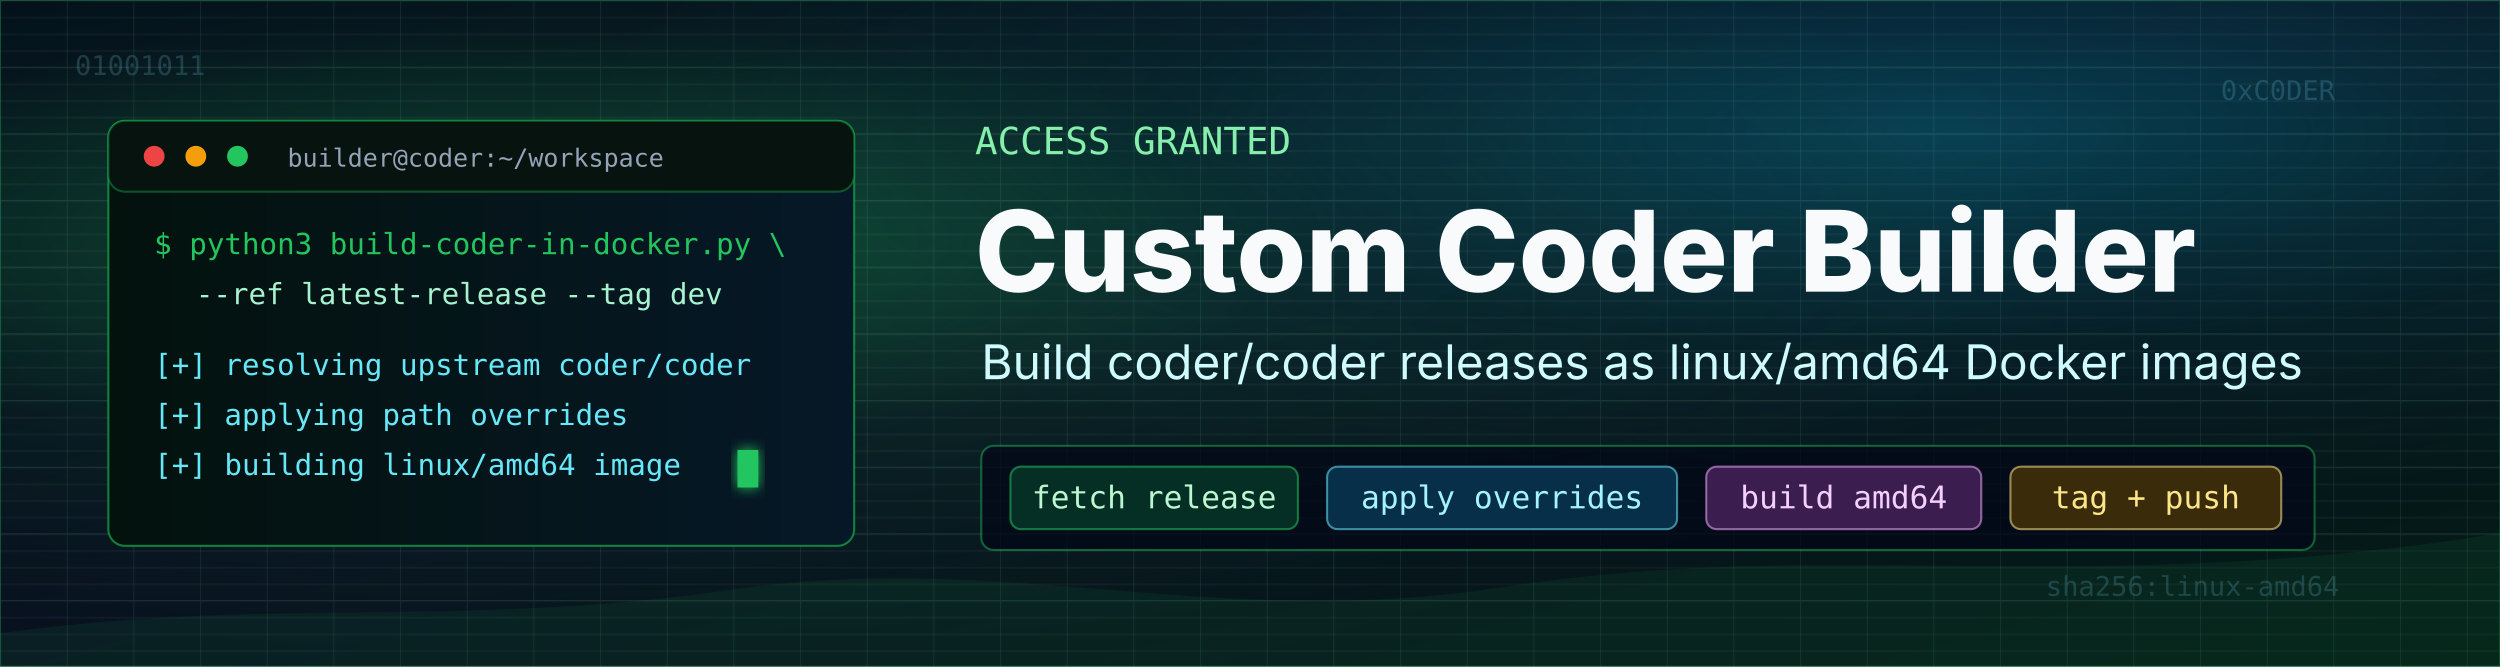
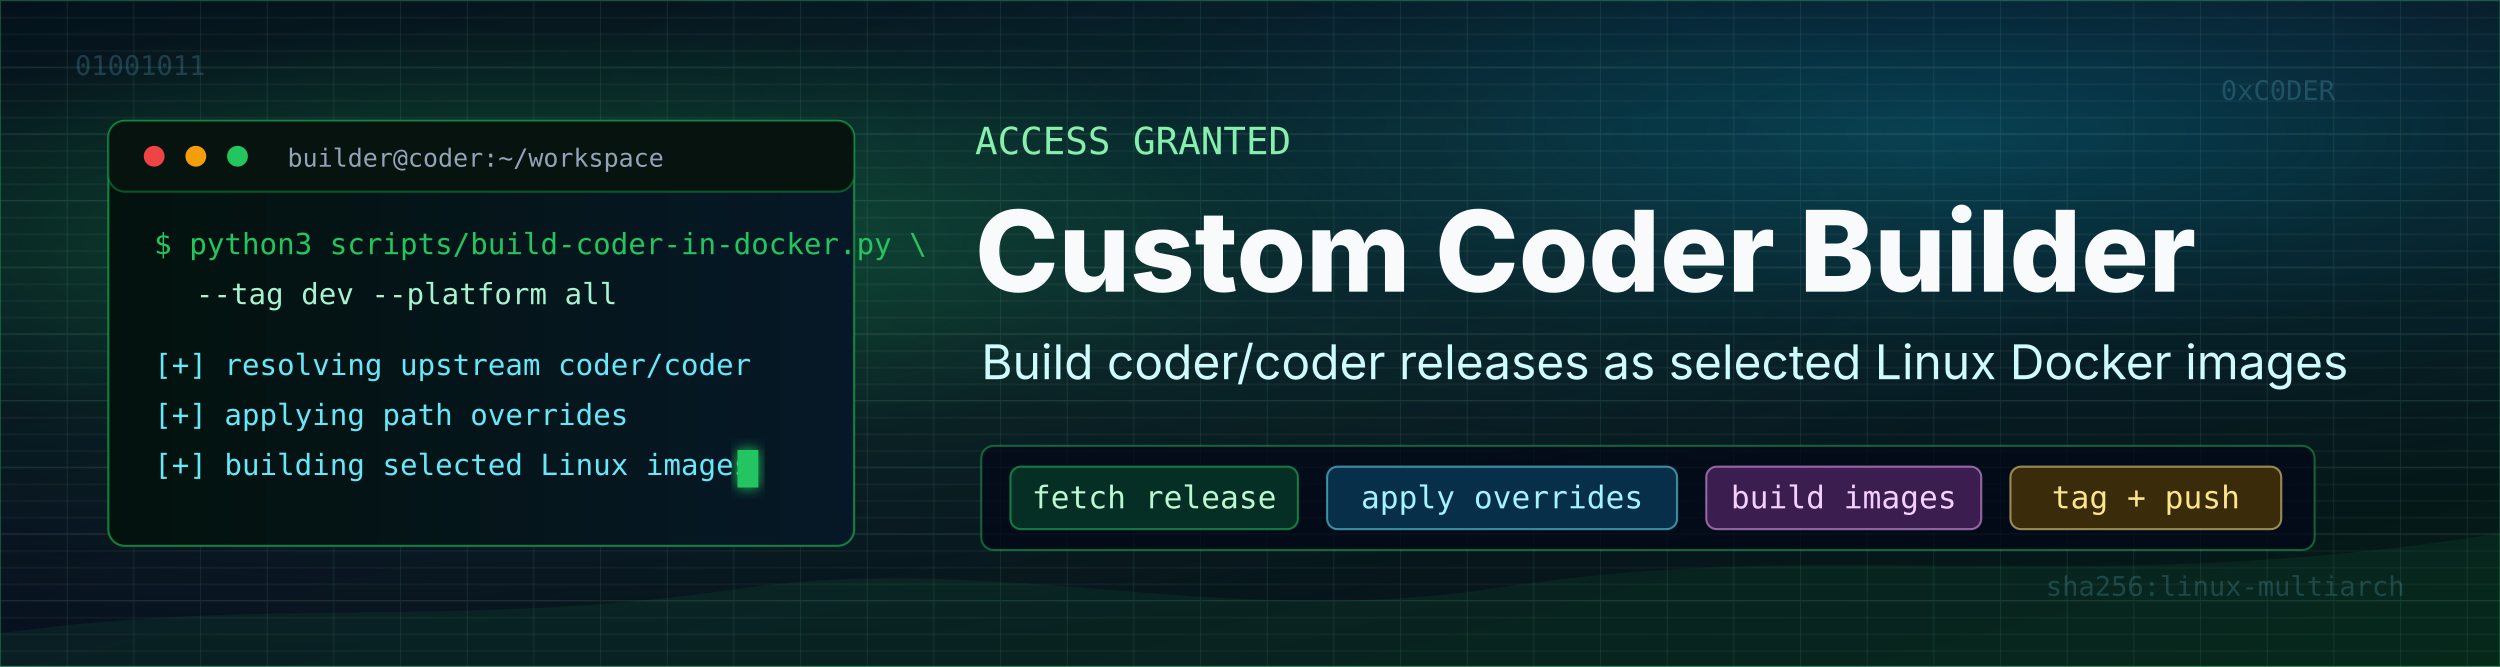
<svg xmlns="http://www.w3.org/2000/svg" width="1200" height="320" viewBox="0 0 1200 320" role="img" aria-labelledby="title desc">
  <defs>
    <linearGradient id="background" x1="0" x2="1" y1="0" y2="1">
      <stop offset="0" stop-color="#020617" />
      <stop offset="0.48" stop-color="#08111f" />
      <stop offset="1" stop-color="#041b16" />
    </linearGradient>
    <radialGradient id="glow-green" cx="0.22" cy="0.36" r="0.62">
      <stop offset="0" stop-color="#22c55e" stop-opacity="0.36" />
      <stop offset="0.52" stop-color="#22c55e" stop-opacity="0.08" />
      <stop offset="1" stop-color="#22c55e" stop-opacity="0" />
    </radialGradient>
    <radialGradient id="glow-cyan" cx="0.78" cy="0.2" r="0.55">
      <stop offset="0" stop-color="#06b6d4" stop-opacity="0.28" />
      <stop offset="0.58" stop-color="#06b6d4" stop-opacity="0.06" />
      <stop offset="1" stop-color="#06b6d4" stop-opacity="0" />
    </radialGradient>
    <pattern id="grid" width="32" height="32" patternUnits="userSpaceOnUse">
      <path d="M32 0H0V32" fill="none" stroke="#8fffd3" stroke-opacity="0.08" stroke-width="1" />
    </pattern>
    <pattern id="scanlines" width="1200" height="8" patternUnits="userSpaceOnUse">
      <path d="M0 0H1200V1H0z" fill="#ffffff" fill-opacity="0.035" />
    </pattern>
    <filter id="soft-glow" x="-30%" y="-30%" width="160%" height="160%">
      <feGaussianBlur in="SourceGraphic" stdDeviation="3" result="blur" />
      <feMerge>
        <feMergeNode in="blur" />
        <feMergeNode in="SourceGraphic" />
      </feMerge>
    </filter>
    <linearGradient id="terminal" x1="0" x2="1">
      <stop offset="0" stop-color="#03120d" />
      <stop offset="1" stop-color="#061827" />
    </linearGradient>
  </defs>
  <rect width="1200" height="320" fill="url(#background)" />
  <rect width="1200" height="320" fill="url(#glow-green)" />
  <rect width="1200" height="320" fill="url(#glow-cyan)" />
  <rect width="1200" height="320" fill="url(#grid)" />
  <rect width="1200" height="320" fill="url(#scanlines)" />
  <g opacity="0.2" font-family="Menlo, Consolas, monospace" font-size="13" fill="#7dd3fc">
    <text x="36" y="36">01001011</text>
    <text x="1066" y="48">0xC0DER</text>
-     <text x="982" y="286">sha256:linux-amd64</text>
+     <text x="982" y="286">sha256:linux-multiarch</text>
  </g>
  <g transform="translate(52 58)">
    <rect x="0" y="0" width="358" height="204" rx="8" fill="url(#terminal)" stroke="#16a34a" stroke-opacity="0.75" />
    <rect x="0" y="0" width="358" height="34" rx="8" fill="#07130f" stroke="#16a34a" stroke-opacity="0.45" />
    <circle cx="22" cy="17" r="5" fill="#ef4444" />
    <circle cx="42" cy="17" r="5" fill="#f59e0b" />
    <circle cx="62" cy="17" r="5" fill="#22c55e" />
    <text x="86" y="22" fill="#94a3b8" font-family="Menlo, Consolas, monospace" font-size="12">builder@coder:~/workspace</text>
    <g font-family="Menlo, Consolas, monospace" font-size="14">
-       <text x="22" y="64" fill="#22c55e">$ python3 build-coder-in-docker.py \</text>
-       <text x="42" y="88" fill="#a7f3d0">--ref latest-release --tag dev</text>
+       <text x="22" y="64" fill="#22c55e">$ python3 scripts/build-coder-in-docker.py \</text>
+       <text x="42" y="88" fill="#a7f3d0">--tag dev --platform all</text>
      <text x="22" y="122" fill="#67e8f9">[+] resolving upstream coder/coder</text>
      <text x="22" y="146" fill="#67e8f9">[+] applying path overrides</text>
-       <text x="22" y="170" fill="#67e8f9">[+] building linux/amd64 image</text>
+       <text x="22" y="170" fill="#67e8f9">[+] building selected Linux images</text>
    </g>
    <rect x="302" y="158" width="10" height="18" fill="#22c55e" filter="url(#soft-glow)">
      <animate attributeName="opacity" values="1;0.25;1" dur="1.1s" repeatCount="indefinite" />
    </rect>
  </g>
  <g transform="translate(468 74)">
    <text x="0" y="0" fill="#86efac" font-family="Menlo, Consolas, monospace" font-size="18">ACCESS GRANTED</text>
    <text x="0" y="66" fill="#f8fafc" font-family="Inter, Arial, sans-serif" font-size="54" font-weight="800">Custom Coder Builder</text>
-     <text x="3" y="108" fill="#cffafe" font-family="Inter, Arial, sans-serif" font-size="23">Build coder/coder releases as linux/amd64 Docker images</text>
+     <text x="3" y="108" fill="#cffafe" font-family="Inter, Arial, sans-serif" font-size="23">Build coder/coder releases as selected Linux Docker images</text>
    <g transform="translate(3 164)" font-family="Menlo, Consolas, monospace" font-size="15" text-anchor="middle">
      <rect x="0" y="-24" width="640" height="50" rx="6" fill="#020617" fill-opacity="0.72" stroke="#22c55e" stroke-opacity="0.45" />
      <rect x="14" y="-14" width="138" height="30" rx="5" fill="#052e24" stroke="#22c55e" stroke-opacity="0.55" />
      <rect x="166" y="-14" width="168" height="30" rx="5" fill="#082f49" stroke="#67e8f9" stroke-opacity="0.55" />
      <rect x="348" y="-14" width="132" height="30" rx="5" fill="#3b1d4f" stroke="#f0abfc" stroke-opacity="0.55" />
      <rect x="494" y="-14" width="130" height="30" rx="5" fill="#3a2b0a" stroke="#fde68a" stroke-opacity="0.55" />
      <text x="83" y="6" fill="#bbf7d0">fetch release</text>
      <text x="250" y="6" fill="#a5f3fc">apply overrides</text>
-       <text x="414" y="6" fill="#f5d0fe">build amd64</text>
+       <text x="414" y="6" fill="#f5d0fe">build images</text>
      <text x="559" y="6" fill="#fde68a">tag + push</text>
    </g>
  </g>
  <path d="M0 304C130 286 220 302 352 283C480 264 585 303 720 282C882 257 1000 288 1200 256V320H0z" fill="#22c55e" fill-opacity="0.08" />
  <rect x="0" y="0" width="1200" height="320" fill="none" stroke="#22c55e" stroke-opacity="0.25" />
</svg>
